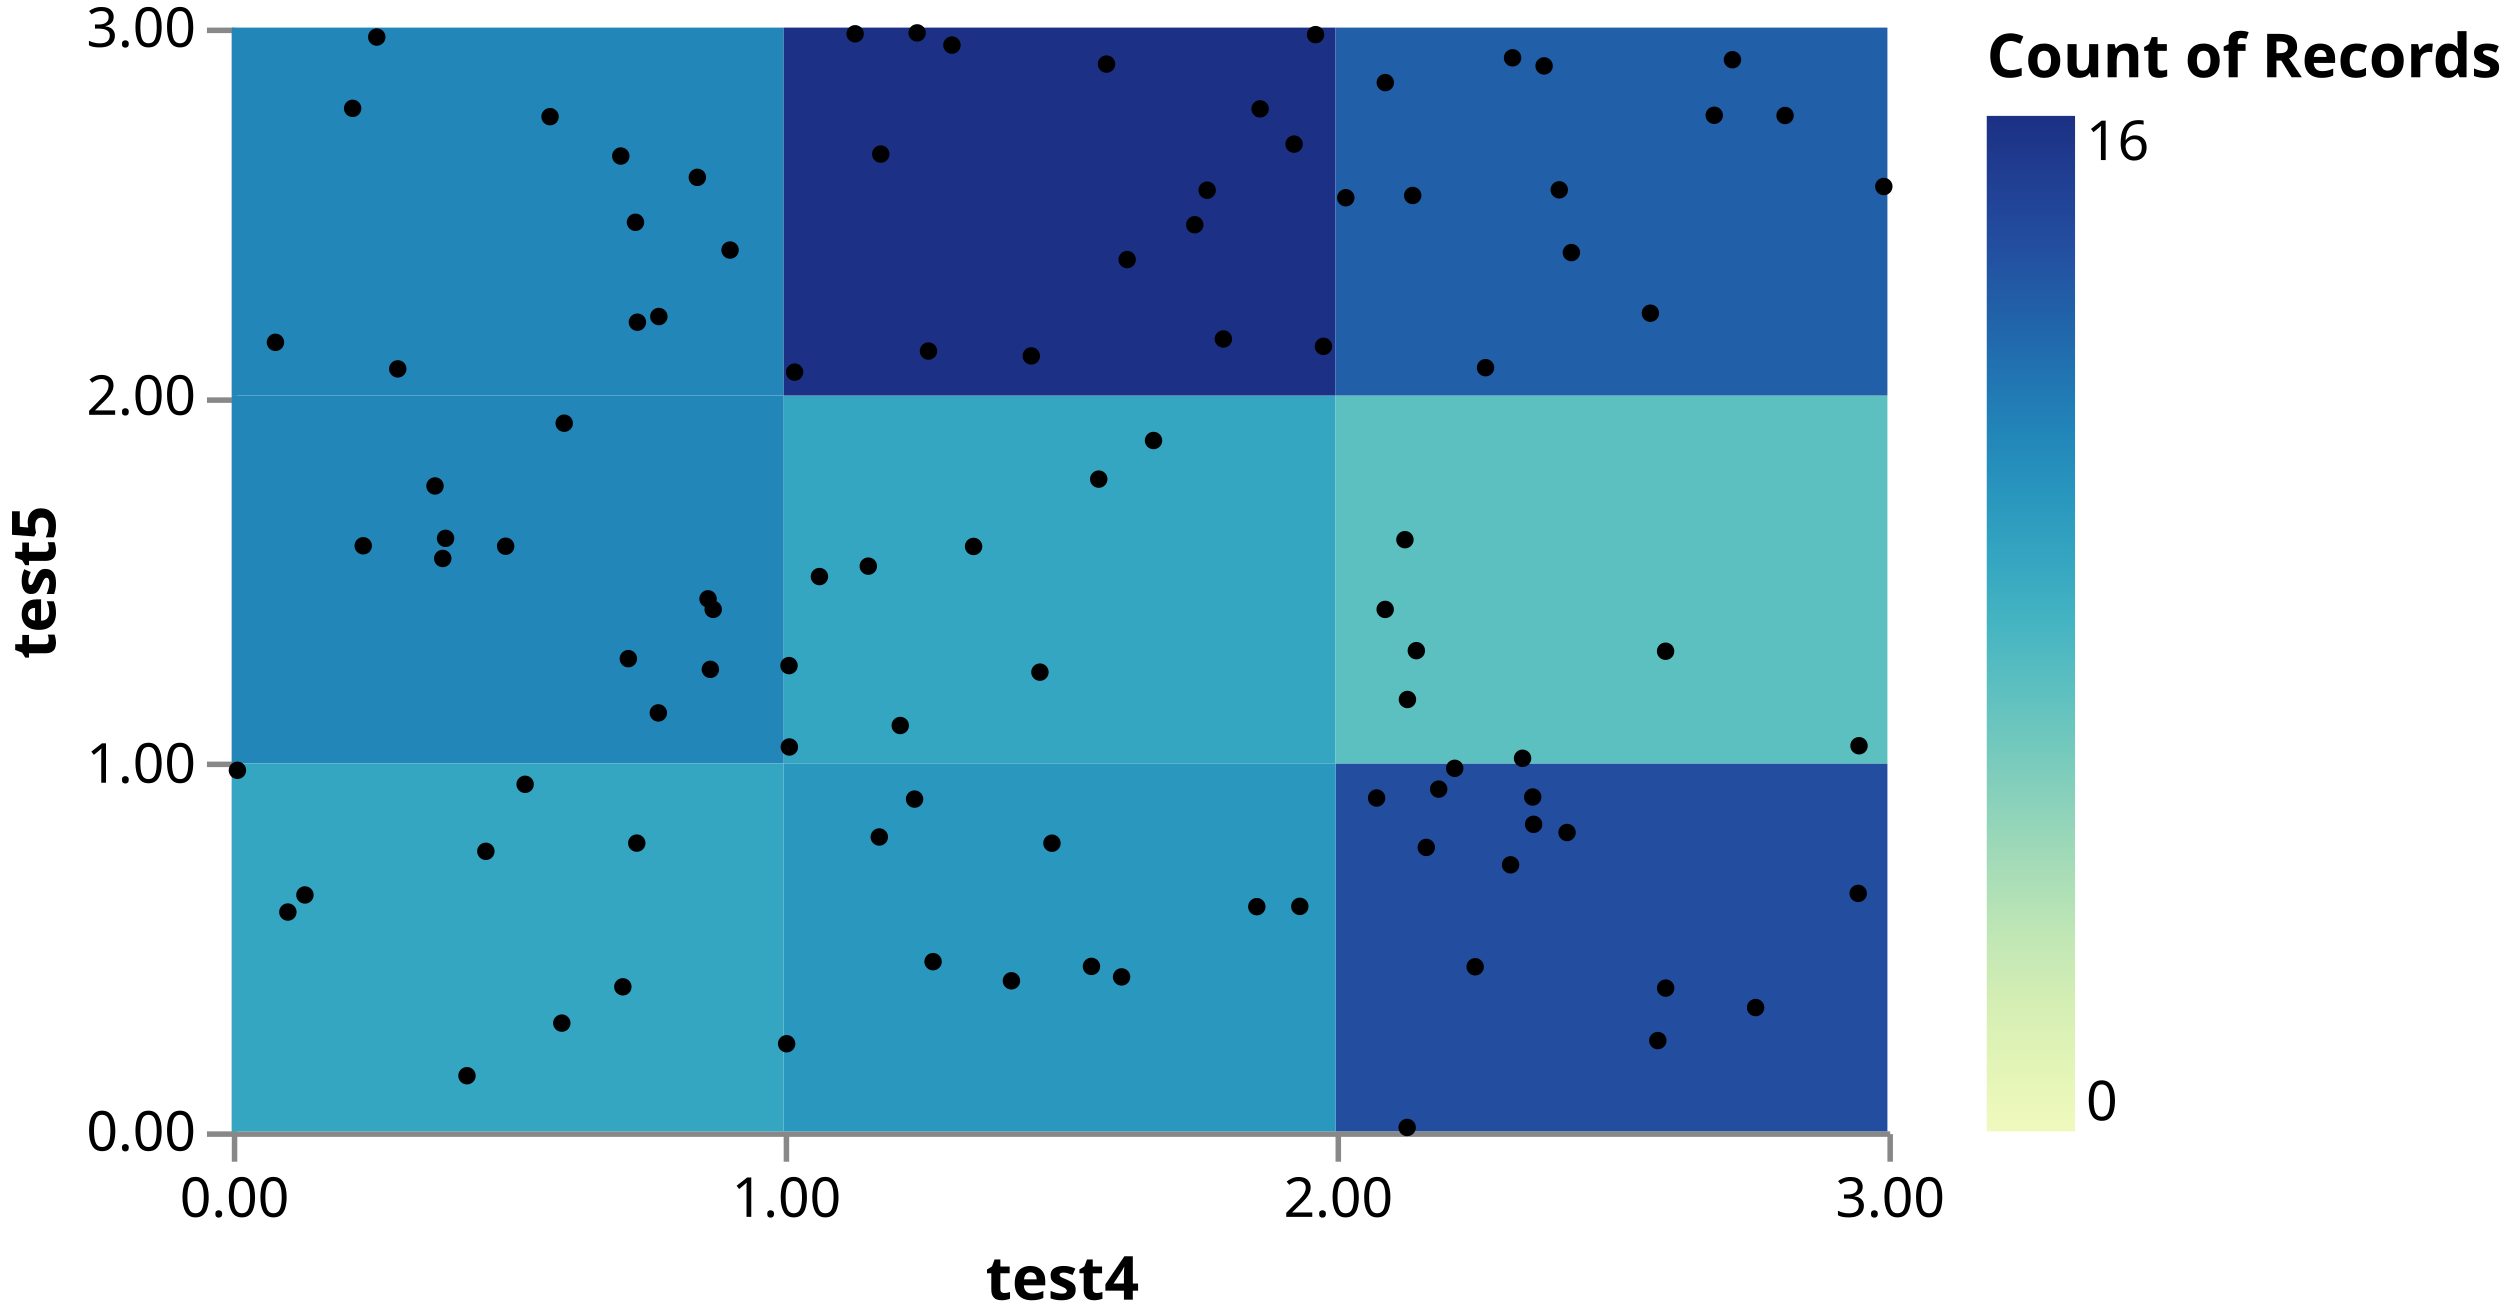
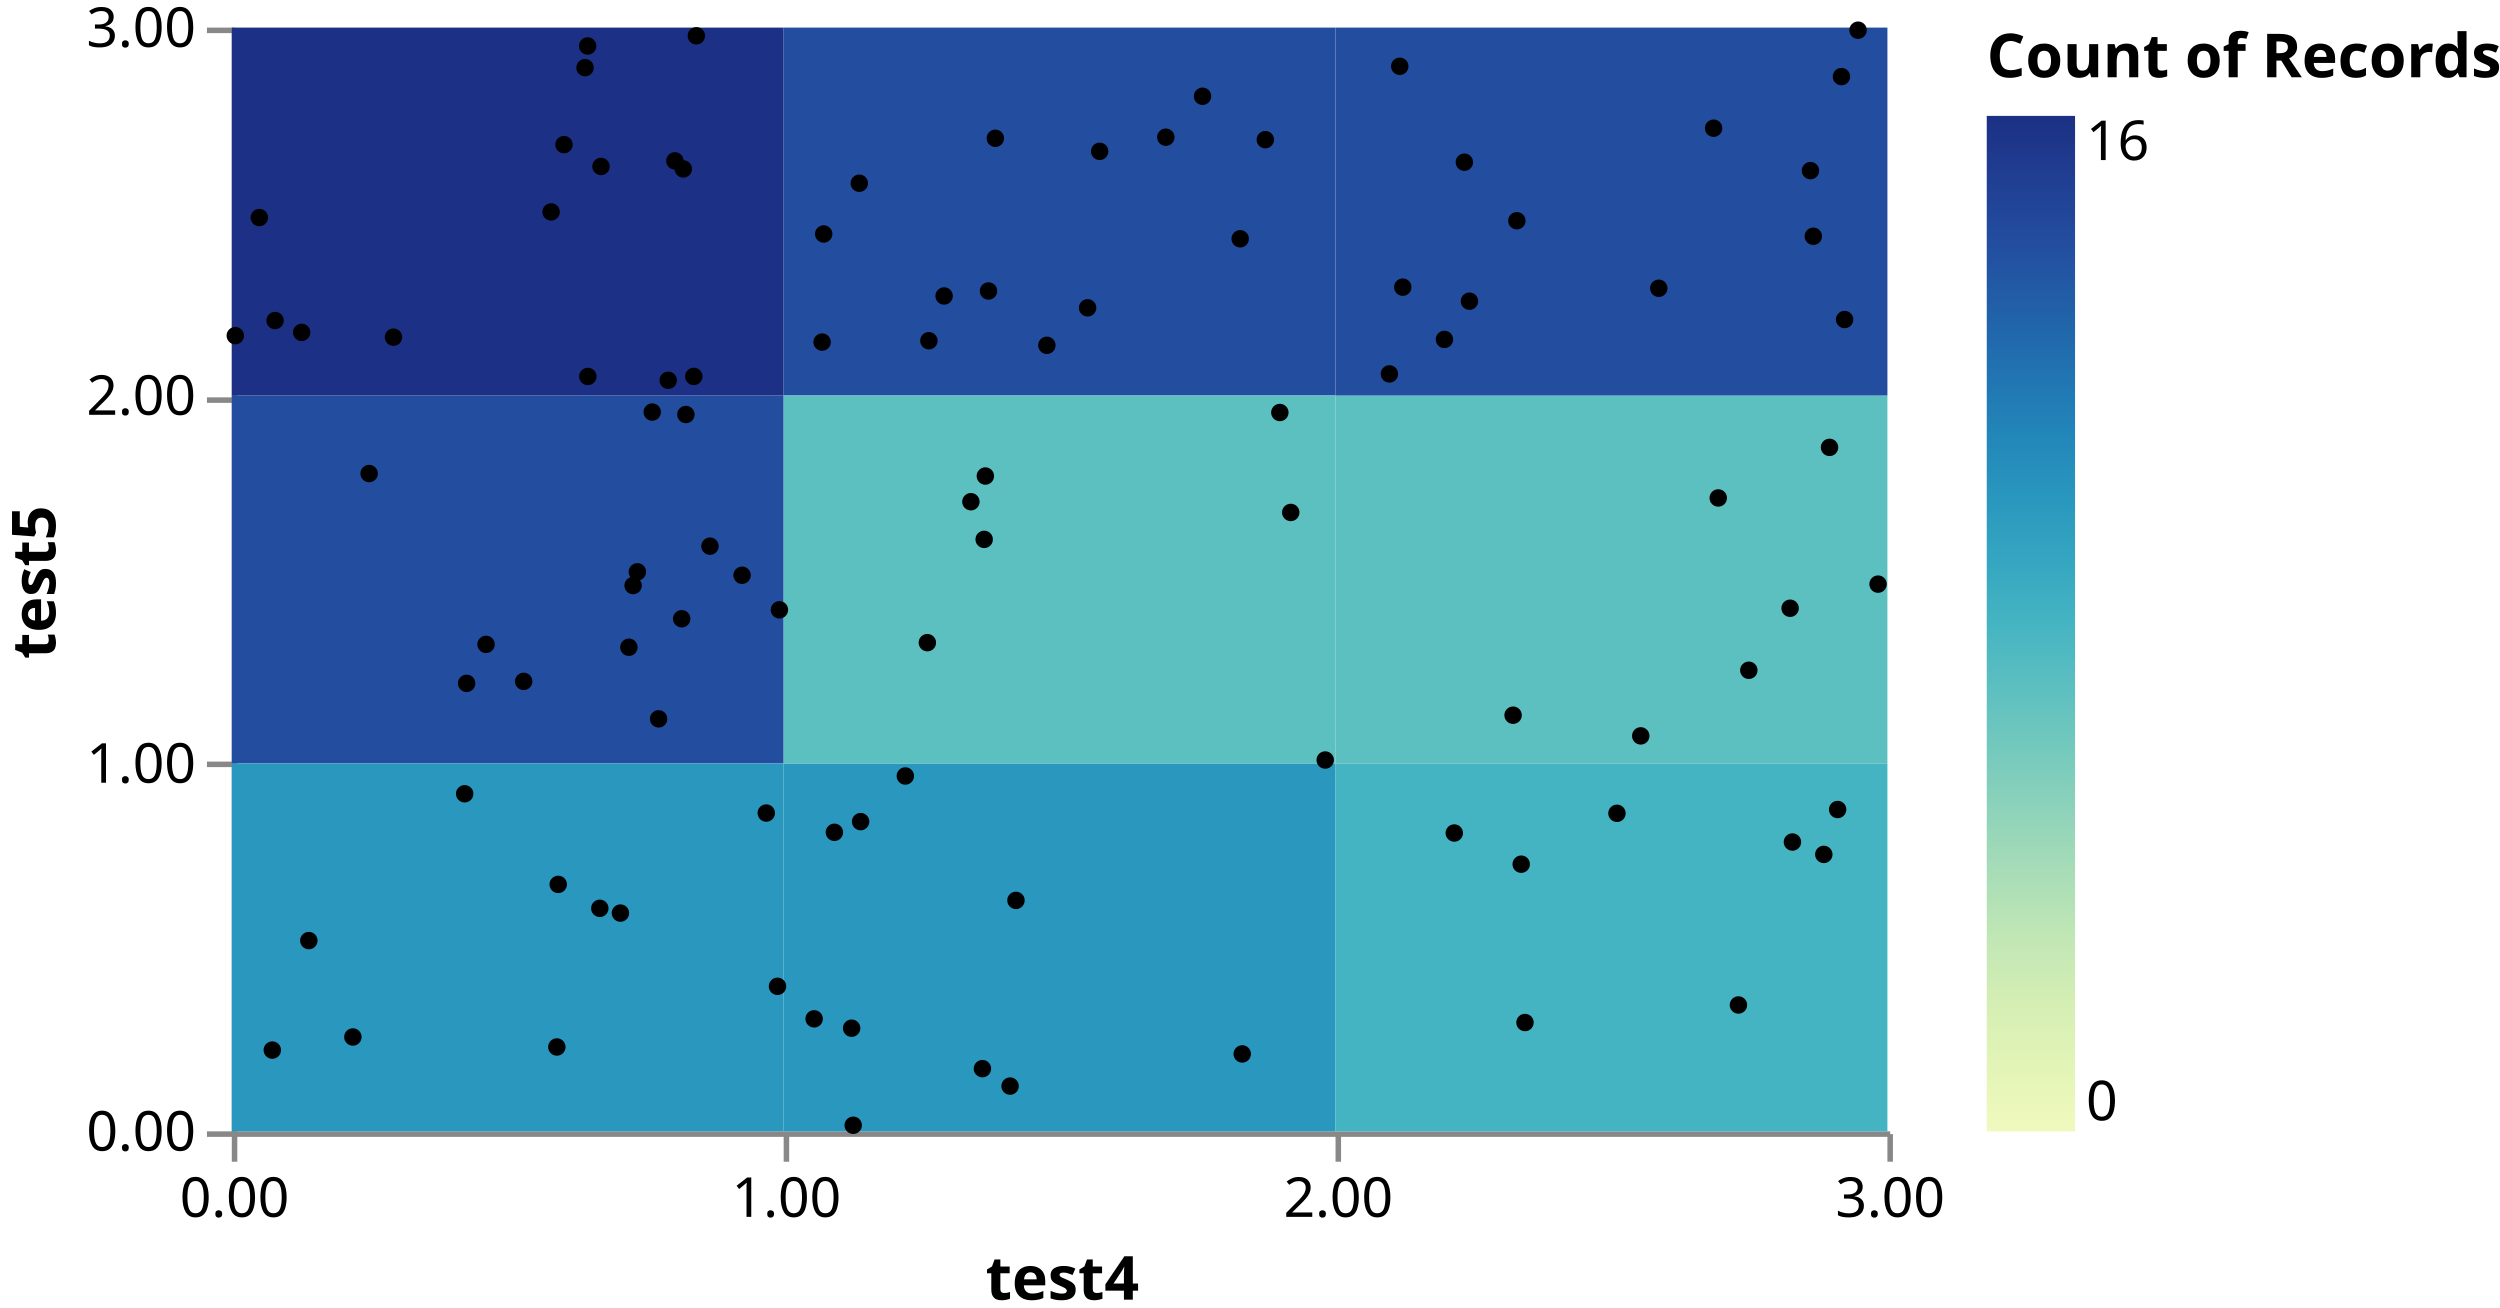
<svg xmlns="http://www.w3.org/2000/svg" version="1.1" class="marks" width="453" height="237" viewBox="0 0 453 237">
  <g fill="none" stroke-miterlimit="10" transform="translate(42,5)">
    <g class="mark-group role-frame root" role="graphics-object" aria-roledescription="group mark container">
      <g transform="translate(0,0)">
        <path class="background" aria-hidden="true" d="M0,0h300v200h-300Z" />
        <g>
          <g class="mark-group role-axis" role="graphics-symbol" aria-roledescription="axis" aria-label="X-axis titled 'test4' for a linear scale with values from 0.0 to 3.0">
            <g transform="translate(0.5,200.5)">
              <path class="background" aria-hidden="true" d="M0,0h0v0h0Z" pointer-events="none" />
              <g>
                <g class="mark-rule role-axis-tick" pointer-events="none">
                  <line transform="translate(0,0)" x2="0" y2="5" stroke="#888" stroke-width="1" opacity="1" />
                  <line transform="translate(100,0)" x2="0" y2="5" stroke="#888" stroke-width="1" opacity="1" />
                  <line transform="translate(200,0)" x2="0" y2="5" stroke="#888" stroke-width="1" opacity="1" />
                  <line transform="translate(300,0)" x2="0" y2="5" stroke="#888" stroke-width="1" opacity="1" />
                </g>
                <g class="mark-text role-axis-label" pointer-events="none">
                  <text text-anchor="middle" transform="translate(0,15)" font-family="sans-serif" font-size="10px" fill="#000" opacity="1">0.00</text>
                  <text text-anchor="middle" transform="translate(100,15)" font-family="sans-serif" font-size="10px" fill="#000" opacity="1">1.00</text>
                  <text text-anchor="middle" transform="translate(200,15)" font-family="sans-serif" font-size="10px" fill="#000" opacity="1">2.00</text>
                  <text text-anchor="middle" transform="translate(300,15)" font-family="sans-serif" font-size="10px" fill="#000" opacity="1">3.00</text>
                </g>
                <g class="mark-rule role-axis-domain" pointer-events="none">
                  <line transform="translate(0,0)" x2="300" y2="0" stroke="#888" stroke-width="1" opacity="1" />
                </g>
                <g class="mark-text role-axis-title" pointer-events="none">
                  <text text-anchor="middle" transform="translate(150,30)" font-family="sans-serif" font-size="11px" font-weight="bold" fill="#000" opacity="1">test4</text>
                </g>
              </g>
              <path class="foreground" aria-hidden="true" d="" pointer-events="none" display="none" />
            </g>
          </g>
          <g class="mark-group role-axis" role="graphics-symbol" aria-roledescription="axis" aria-label="Y-axis titled 'test5' for a linear scale with values from 0.0 to 3.0">
            <g transform="translate(0.5,0.5)">
              <path class="background" aria-hidden="true" d="M0,0h0v0h0Z" pointer-events="none" />
              <g>
                <g class="mark-rule role-axis-tick" pointer-events="none">
                  <line transform="translate(0,200)" x2="-5" y2="0" stroke="#888" stroke-width="1" opacity="1" />
                  <line transform="translate(0,133)" x2="-5" y2="0" stroke="#888" stroke-width="1" opacity="1" />
                  <line transform="translate(0,67)" x2="-5" y2="0" stroke="#888" stroke-width="1" opacity="1" />
                  <line transform="translate(0,0)" x2="-5" y2="0" stroke="#888" stroke-width="1" opacity="1" />
                </g>
                <g class="mark-text role-axis-label" pointer-events="none">
                  <text text-anchor="end" transform="translate(-7,203)" font-family="sans-serif" font-size="10px" fill="#000" opacity="1">0.00</text>
                  <text text-anchor="end" transform="translate(-7,136.3333)" font-family="sans-serif" font-size="10px" fill="#000" opacity="1">1.00</text>
                  <text text-anchor="end" transform="translate(-7,69.66667)" font-family="sans-serif" font-size="10px" fill="#000" opacity="1">2.00</text>
                  <text text-anchor="end" transform="translate(-7,3)" font-family="sans-serif" font-size="10px" fill="#000" opacity="1">3.00</text>
                </g>
                <g class="mark-rule role-axis-domain" pointer-events="none">
                  <line transform="translate(0,200)" x2="0" y2="-200" stroke="#888" stroke-width="1" opacity="1" />
                </g>
                <g class="mark-text role-axis-title" pointer-events="none">
                  <text text-anchor="middle" transform="translate(-30.46289,100) rotate(-90) translate(0,-2)" font-family="sans-serif" font-size="11px" font-weight="bold" fill="#000" opacity="1">test5</text>
                </g>
              </g>
              <path class="foreground" aria-hidden="true" d="" pointer-events="none" display="none" />
            </g>
          </g>
          <g class="mark-rect role-mark marks" role="graphics-symbol" aria-roledescription="rect mark container">
-             <path d="M0,0h100v66.667h-100Z" fill="rgb(34, 134, 185)" />
-             <path d="M100,66.667h100v66.667h-100Z" fill="rgb(53, 166, 193)" />
-             <path d="M200,133.333h100v66.667h-100Z" fill="rgb(35, 78, 160)" />
-             <path d="M0,66.667h100v66.667h-100Z" fill="rgb(34, 134, 185)" />
-             <path d="M100,0h100v66.667h-100Z" fill="rgb(28, 49, 133)" />
+             <path d="M0,66.667h100v66.667h-100Z" fill="rgb(35, 78, 160)" />
+             <path d="M0,0h100v66.667h-100Z" fill="rgb(28, 49, 133)" />
+             <path d="M200,66.667h100v66.667h-100Z" fill="rgb(92, 191, 192)" />
+             <path d="M0,133.333h100v66.667h-100Z" fill="rgb(41, 151, 190)" />
            <path d="M100,133.333h100v66.667h-100Z" fill="rgb(41, 151, 190)" />
-             <path d="M200,66.667h100v66.667h-100Z" fill="rgb(92, 191, 192)" />
-             <path d="M200,0h100v66.667h-100Z" fill="rgb(33, 96, 168)" />
-             <path d="M0,133.333h100v66.667h-100Z" fill="rgb(53, 166, 193)" />
+             <path d="M100,0h100v66.667h-100Z" fill="rgb(35, 78, 160)" />
+             <path d="M100,66.667h100v66.667h-100Z" fill="rgb(92, 191, 192)" />
+             <path d="M200,133.333h100v66.667h-100Z" fill="rgb(69, 180, 194)" />
+             <path d="M200,0h100v66.667h-100Z" fill="rgb(35, 78, 160)" />
          </g>
          <g class="mark-symbol role-mark" role="graphics-symbol" aria-roledescription="symbol mark container">
-             <path transform="translate(26.2699,1.713513)" d="M1.581,0A1.581,1.581,0,1,1,-1.581,0A1.581,1.581,0,1,1,1.581,0" fill="black" fill-opacity="1" />
-             <path transform="translate(100.9699,115.6077)" d="M1.581,0A1.581,1.581,0,1,1,-1.581,0A1.581,1.581,0,1,1,1.581,0" fill="black" fill-opacity="1" />
-             <path transform="translate(73.1494,35.27758)" d="M1.581,0A1.581,1.581,0,1,1,-1.581,0A1.581,1.581,0,1,1,1.581,0" fill="black" fill-opacity="1" />
-             <path transform="translate(218.6902,137.9887)" d="M1.581,0A1.581,1.581,0,1,1,-1.581,0A1.581,1.581,0,1,1,1.581,0" fill="black" fill-opacity="1" />
-             <path transform="translate(106.4837,99.47263)" d="M1.581,0A1.581,1.581,0,1,1,-1.581,0A1.581,1.581,0,1,1,1.581,0" fill="black" fill-opacity="1" />
-             <path transform="translate(71.85656,114.3493)" d="M1.581,0A1.581,1.581,0,1,1,-1.581,0A1.581,1.581,0,1,1,1.581,0" fill="black" fill-opacity="1" />
-             <path transform="translate(90.28913,40.30912)" d="M1.581,0A1.581,1.581,0,1,1,-1.581,0A1.581,1.581,0,1,1,1.581,0" fill="black" fill-opacity="1" />
-             <path transform="translate(38.73553,92.5463)" d="M1.581,0A1.581,1.581,0,1,1,-1.581,0A1.581,1.581,0,1,1,1.581,0" fill="black" fill-opacity="1" />
-             <path transform="translate(60.23389,71.68323)" d="M1.581,0A1.581,1.581,0,1,1,-1.581,0A1.581,1.581,0,1,1,1.581,0" fill="black" fill-opacity="1" />
-             <path transform="translate(117.5915,22.91928)" d="M1.581,0A1.581,1.581,0,1,1,-1.581,0A1.581,1.581,0,1,1,1.581,0" fill="black" fill-opacity="1" />
-             <path transform="translate(185.7334,159.2895)" d="M1.581,0A1.581,1.581,0,1,1,-1.581,0A1.581,1.581,0,1,1,1.581,0" fill="black" fill-opacity="1" />
-             <path transform="translate(100.5359,184.1258)" d="M1.581,0A1.581,1.581,0,1,1,-1.581,0A1.581,1.581,0,1,1,1.581,0" fill="black" fill-opacity="1" />
-             <path transform="translate(192.4897,21.10944)" d="M1.581,0A1.581,1.581,0,1,1,-1.581,0A1.581,1.581,0,1,1,1.581,0" fill="black" fill-opacity="1" />
-             <path transform="translate(259.8031,113.0046)" d="M1.581,0A1.581,1.581,0,1,1,-1.581,0A1.581,1.581,0,1,1,1.581,0" fill="black" fill-opacity="1" />
-             <path transform="translate(207.4398,139.5992)" d="M1.581,0A1.581,1.581,0,1,1,-1.581,0A1.581,1.581,0,1,1,1.581,0" fill="black" fill-opacity="1" />
-             <path transform="translate(155.7703,170.1122)" d="M1.581,0A1.581,1.581,0,1,1,-1.581,0A1.581,1.581,0,1,1,1.581,0" fill="black" fill-opacity="1" />
-             <path transform="translate(221.5946,134.2196)" d="M1.581,0A1.581,1.581,0,1,1,-1.581,0A1.581,1.581,0,1,1,1.581,0" fill="black" fill-opacity="1" />
-             <path transform="translate(158.4993,6.611016)" d="M1.581,0A1.581,1.581,0,1,1,-1.581,0A1.581,1.581,0,1,1,1.581,0" fill="black" fill-opacity="1" />
-             <path transform="translate(227.1786,61.62524)" d="M1.581,0A1.581,1.581,0,1,1,-1.581,0A1.581,1.581,0,1,1,1.581,0" fill="black" fill-opacity="1" />
-             <path transform="translate(86.71533,116.2884)" d="M1.581,0A1.581,1.581,0,1,1,-1.581,0A1.581,1.581,0,1,1,1.581,0" fill="black" fill-opacity="1" />
-             <path transform="translate(214.6394,112.9)" d="M1.581,0A1.581,1.581,0,1,1,-1.581,0A1.581,1.581,0,1,1,1.581,0" fill="black" fill-opacity="1" />
-             <path transform="translate(130.4923,3.171608)" d="M1.581,0A1.581,1.581,0,1,1,-1.581,0A1.581,1.581,0,1,1,1.581,0" fill="black" fill-opacity="1" />
-             <path transform="translate(121.1258,126.4623)" d="M1.581,0A1.581,1.581,0,1,1,-1.581,0A1.581,1.581,0,1,1,1.581,0" fill="black" fill-opacity="1" />
-             <path transform="translate(42.6173,189.9213)" d="M1.581,0A1.581,1.581,0,1,1,-1.581,0A1.581,1.581,0,1,1,1.581,0" fill="black" fill-opacity="1" />
-             <path transform="translate(117.328,146.6621)" d="M1.581,0A1.581,1.581,0,1,1,-1.581,0A1.581,1.581,0,1,1,1.581,0" fill="black" fill-opacity="1" />
-             <path transform="translate(115.3365,97.5856)" d="M1.581,0A1.581,1.581,0,1,1,-1.581,0A1.581,1.581,0,1,1,1.581,0" fill="black" fill-opacity="1" />
-             <path transform="translate(36.82121,83.05488)" d="M1.581,0A1.581,1.581,0,1,1,-1.581,0A1.581,1.581,0,1,1,1.581,0" fill="black" fill-opacity="1" />
-             <path transform="translate(73.38218,147.769)" d="M1.581,0A1.581,1.581,0,1,1,-1.581,0A1.581,1.581,0,1,1,1.581,0" fill="black" fill-opacity="1" />
-             <path transform="translate(101.9833,62.42748)" d="M1.581,0A1.581,1.581,0,1,1,-1.581,0A1.581,1.581,0,1,1,1.581,0" fill="black" fill-opacity="1" />
-             <path transform="translate(38.22389,96.19388)" d="M1.581,0A1.581,1.581,0,1,1,-1.581,0A1.581,1.581,0,1,1,1.581,0" fill="black" fill-opacity="1" />
-             <path transform="translate(237.7937,6.943002)" d="M1.581,0A1.581,1.581,0,1,1,-1.581,0A1.581,1.581,0,1,1,1.581,0" fill="black" fill-opacity="1" />
-             <path transform="translate(59.79715,180.3886)" d="M1.581,0A1.581,1.581,0,1,1,-1.581,0A1.581,1.581,0,1,1,1.581,0" fill="black" fill-opacity="1" />
-             <path transform="translate(46.037,149.2592)" d="M1.581,0A1.581,1.581,0,1,1,-1.581,0A1.581,1.581,0,1,1,1.581,0" fill="black" fill-opacity="1" />
-             <path transform="translate(213.9771,30.42021)" d="M1.581,0A1.581,1.581,0,1,1,-1.581,0A1.581,1.581,0,1,1,1.581,0" fill="black" fill-opacity="1" />
-             <path transform="translate(276.118,177.5706)" d="M1.581,0A1.581,1.581,0,1,1,-1.581,0A1.581,1.581,0,1,1,1.581,0" fill="black" fill-opacity="1" />
-             <path transform="translate(197.8097,57.7569)" d="M1.581,0A1.581,1.581,0,1,1,-1.581,0A1.581,1.581,0,1,1,1.581,0" fill="black" fill-opacity="1" />
-             <path transform="translate(294.7051,156.8831)" d="M1.581,0A1.581,1.581,0,1,1,-1.581,0A1.581,1.581,0,1,1,1.581,0" fill="black" fill-opacity="1" />
-             <path transform="translate(30.07562,61.84015)" d="M1.581,0A1.581,1.581,0,1,1,-1.581,0A1.581,1.581,0,1,1,1.581,0" fill="black" fill-opacity="1" />
-             <path transform="translate(268.6202,15.8885)" d="M1.581,0A1.581,1.581,0,1,1,-1.581,0A1.581,1.581,0,1,1,1.581,0" fill="black" fill-opacity="1" />
-             <path transform="translate(281.4531,15.9275)" d="M1.581,0A1.581,1.581,0,1,1,-1.581,0A1.581,1.581,0,1,1,1.581,0" fill="black" fill-opacity="1" />
-             <path transform="translate(271.919,5.821767)" d="M1.581,0A1.581,1.581,0,1,1,-1.581,0A1.581,1.581,0,1,1,1.581,0" fill="black" fill-opacity="1" />
-             <path transform="translate(84.36021,27.13757)" d="M1.581,0A1.581,1.581,0,1,1,-1.581,0A1.581,1.581,0,1,1,1.581,0" fill="black" fill-opacity="1" />
-             <path transform="translate(176.7373,29.46331)" d="M1.581,0A1.581,1.581,0,1,1,-1.581,0A1.581,1.581,0,1,1,1.581,0" fill="black" fill-opacity="1" />
-             <path transform="translate(162.2371,42.03208)" d="M1.581,0A1.581,1.581,0,1,1,-1.581,0A1.581,1.581,0,1,1,1.581,0" fill="black" fill-opacity="1" />
-             <path transform="translate(7.909107,57.03086)" d="M1.581,0A1.581,1.581,0,1,1,-1.581,0A1.581,1.581,0,1,1,1.581,0" fill="black" fill-opacity="1" />
-             <path transform="translate(148.6132,147.7901)" d="M1.581,0A1.581,1.581,0,1,1,-1.581,0A1.581,1.581,0,1,1,1.581,0" fill="black" fill-opacity="1" />
-             <path transform="translate(21.89653,14.6335)" d="M1.581,0A1.581,1.581,0,1,1,-1.581,0A1.581,1.581,0,1,1,1.581,0" fill="black" fill-opacity="1" />
-             <path transform="translate(141.2697,172.7214)" d="M1.581,0A1.581,1.581,0,1,1,-1.581,0A1.581,1.581,0,1,1,1.581,0" fill="black" fill-opacity="1" />
-             <path transform="translate(134.4122,94.01634)" d="M1.581,0A1.581,1.581,0,1,1,-1.581,0A1.581,1.581,0,1,1,1.581,0" fill="black" fill-opacity="1" />
-             <path transform="translate(77.29003,124.1783)" d="M1.581,0A1.581,1.581,0,1,1,-1.581,0A1.581,1.581,0,1,1,1.581,0" fill="black" fill-opacity="1" />
-             <path transform="translate(86.29541,103.5103)" d="M1.581,0A1.581,1.581,0,1,1,-1.581,0A1.581,1.581,0,1,1,1.581,0" fill="black" fill-opacity="1" />
-             <path transform="translate(146.4336,116.7912)" d="M1.581,0A1.581,1.581,0,1,1,-1.581,0A1.581,1.581,0,1,1,1.581,0" fill="black" fill-opacity="1" />
-             <path transform="translate(112.9464,1.124644)" d="M1.581,0A1.581,1.581,0,1,1,-1.581,0A1.581,1.581,0,1,1,1.581,0" fill="black" fill-opacity="1" />
-             <path transform="translate(73.49878,53.38484)" d="M1.581,0A1.581,1.581,0,1,1,-1.581,0A1.581,1.581,0,1,1,1.581,0" fill="black" fill-opacity="1" />
-             <path transform="translate(144.8682,59.49227)" d="M1.581,0A1.581,1.581,0,1,1,-1.581,0A1.581,1.581,0,1,1,1.581,0" fill="black" fill-opacity="1" />
-             <path transform="translate(1.018404,134.5787)" d="M1.581,0A1.581,1.581,0,1,1,-1.581,0A1.581,1.581,0,1,1,1.581,0" fill="black" fill-opacity="1" />
-             <path transform="translate(299.3489,28.79397)" d="M1.581,0A1.581,1.581,0,1,1,-1.581,0A1.581,1.581,0,1,1,1.581,0" fill="black" fill-opacity="1" />
-             <path transform="translate(161.2296,172.0151)" d="M1.581,0A1.581,1.581,0,1,1,-1.581,0A1.581,1.581,0,1,1,1.581,0" fill="black" fill-opacity="1" />
-             <path transform="translate(212.5751,92.79138)" d="M1.581,0A1.581,1.581,0,1,1,-1.581,0A1.581,1.581,0,1,1,1.581,0" fill="black" fill-opacity="1" />
-             <path transform="translate(193.5258,159.2357)" d="M1.581,0A1.581,1.581,0,1,1,-1.581,0A1.581,1.581,0,1,1,1.581,0" fill="black" fill-opacity="1" />
-             <path transform="translate(242.7334,40.76621)" d="M1.581,0A1.581,1.581,0,1,1,-1.581,0A1.581,1.581,0,1,1,1.581,0" fill="black" fill-opacity="1" />
-             <path transform="translate(231.7149,151.7037)" d="M1.581,0A1.581,1.581,0,1,1,-1.581,0A1.581,1.581,0,1,1,1.581,0" fill="black" fill-opacity="1" />
-             <path transform="translate(167.0183,74.82079)" d="M1.581,0A1.581,1.581,0,1,1,-1.581,0A1.581,1.581,0,1,1,1.581,0" fill="black" fill-opacity="1" />
-             <path transform="translate(101.029,130.3524)" d="M1.581,0A1.581,1.581,0,1,1,-1.581,0A1.581,1.581,0,1,1,1.581,0" fill="black" fill-opacity="1" />
-             <path transform="translate(70.86083,173.8085)" d="M1.581,0A1.581,1.581,0,1,1,-1.581,0A1.581,1.581,0,1,1,1.581,0" fill="black" fill-opacity="1" />
-             <path transform="translate(213.0282,121.7476)" d="M1.581,0A1.581,1.581,0,1,1,-1.581,0A1.581,1.581,0,1,1,1.581,0" fill="black" fill-opacity="1" />
-             <path transform="translate(294.8553,130.1287)" d="M1.581,0A1.581,1.581,0,1,1,-1.581,0A1.581,1.581,0,1,1,1.581,0" fill="black" fill-opacity="1" />
-             <path transform="translate(124.187,0.9589619)" d="M1.581,0A1.581,1.581,0,1,1,-1.581,0A1.581,1.581,0,1,1,1.581,0" fill="black" fill-opacity="1" />
-             <path transform="translate(49.62425,93.97615)" d="M1.581,0A1.581,1.581,0,1,1,-1.581,0A1.581,1.581,0,1,1,1.581,0" fill="black" fill-opacity="1" />
-             <path transform="translate(216.445,148.5545)" d="M1.581,0A1.581,1.581,0,1,1,-1.581,0A1.581,1.581,0,1,1,1.581,0" fill="black" fill-opacity="1" />
-             <path transform="translate(123.7191,139.7941)" d="M1.581,0A1.581,1.581,0,1,1,-1.581,0A1.581,1.581,0,1,1,1.581,0" fill="black" fill-opacity="1" />
-             <path transform="translate(258.3965,183.5498)" d="M1.581,0A1.581,1.581,0,1,1,-1.581,0A1.581,1.581,0,1,1,1.581,0" fill="black" fill-opacity="1" />
-             <path transform="translate(10.1607,160.2635)" d="M1.581,0A1.581,1.581,0,1,1,-1.581,0A1.581,1.581,0,1,1,1.581,0" fill="black" fill-opacity="1" />
-             <path transform="translate(126.2385,58.61099)" d="M1.581,0A1.581,1.581,0,1,1,-1.581,0A1.581,1.581,0,1,1,1.581,0" fill="black" fill-opacity="1" />
-             <path transform="translate(77.38325,52.35537)" d="M1.581,0A1.581,1.581,0,1,1,-1.581,0A1.581,1.581,0,1,1,1.581,0" fill="black" fill-opacity="1" />
-             <path transform="translate(212.9755,199.2966)" d="M1.581,0A1.581,1.581,0,1,1,-1.581,0A1.581,1.581,0,1,1,1.581,0" fill="black" fill-opacity="1" />
-             <path transform="translate(209.0146,9.966634)" d="M1.581,0A1.581,1.581,0,1,1,-1.581,0A1.581,1.581,0,1,1,1.581,0" fill="black" fill-opacity="1" />
-             <path transform="translate(235.7245,139.4164)" d="M1.581,0A1.581,1.581,0,1,1,-1.581,0A1.581,1.581,0,1,1,1.581,0" fill="black" fill-opacity="1" />
-             <path transform="translate(157.09,81.81581)" d="M1.581,0A1.581,1.581,0,1,1,-1.581,0A1.581,1.581,0,1,1,1.581,0" fill="black" fill-opacity="1" />
-             <path transform="translate(208.9957,105.4268)" d="M1.581,0A1.581,1.581,0,1,1,-1.581,0A1.581,1.581,0,1,1,1.581,0" fill="black" fill-opacity="1" />
-             <path transform="translate(259.8188,174.041)" d="M1.581,0A1.581,1.581,0,1,1,-1.581,0A1.581,1.581,0,1,1,1.581,0" fill="black" fill-opacity="1" />
-             <path transform="translate(241.9497,145.8486)" d="M1.581,0A1.581,1.581,0,1,1,-1.581,0A1.581,1.581,0,1,1,1.581,0" fill="black" fill-opacity="1" />
-             <path transform="translate(23.81695,93.8975)" d="M1.581,0A1.581,1.581,0,1,1,-1.581,0A1.581,1.581,0,1,1,1.581,0" fill="black" fill-opacity="1" />
-             <path transform="translate(13.25403,157.1673)" d="M1.581,0A1.581,1.581,0,1,1,-1.581,0A1.581,1.581,0,1,1,1.581,0" fill="black" fill-opacity="1" />
-             <path transform="translate(235.8892,144.3677)" d="M1.581,0A1.581,1.581,0,1,1,-1.581,0A1.581,1.581,0,1,1,1.581,0" fill="black" fill-opacity="1" />
-             <path transform="translate(201.8557,30.8309)" d="M1.581,0A1.581,1.581,0,1,1,-1.581,0A1.581,1.581,0,1,1,1.581,0" fill="black" fill-opacity="1" />
-             <path transform="translate(240.5376,29.39787)" d="M1.581,0A1.581,1.581,0,1,1,-1.581,0A1.581,1.581,0,1,1,1.581,0" fill="black" fill-opacity="1" />
-             <path transform="translate(232.0762,5.476822)" d="M1.581,0A1.581,1.581,0,1,1,-1.581,0A1.581,1.581,0,1,1,1.581,0" fill="black" fill-opacity="1" />
-             <path transform="translate(257.0504,51.75217)" d="M1.581,0A1.581,1.581,0,1,1,-1.581,0A1.581,1.581,0,1,1,1.581,0" fill="black" fill-opacity="1" />
-             <path transform="translate(179.6742,56.41981)" d="M1.581,0A1.581,1.581,0,1,1,-1.581,0A1.581,1.581,0,1,1,1.581,0" fill="black" fill-opacity="1" />
-             <path transform="translate(186.3292,14.72589)" d="M1.581,0A1.581,1.581,0,1,1,-1.581,0A1.581,1.581,0,1,1,1.581,0" fill="black" fill-opacity="1" />
-             <path transform="translate(127.0719,169.2528)" d="M1.581,0A1.581,1.581,0,1,1,-1.581,0A1.581,1.581,0,1,1,1.581,0" fill="black" fill-opacity="1" />
-             <path transform="translate(70.48473,23.27581)" d="M1.581,0A1.581,1.581,0,1,1,-1.581,0A1.581,1.581,0,1,1,1.581,0" fill="black" fill-opacity="1" />
-             <path transform="translate(53.15304,137.1154)" d="M1.581,0A1.581,1.581,0,1,1,-1.581,0A1.581,1.581,0,1,1,1.581,0" fill="black" fill-opacity="1" />
-             <path transform="translate(233.8884,132.4029)" d="M1.581,0A1.581,1.581,0,1,1,-1.581,0A1.581,1.581,0,1,1,1.581,0" fill="black" fill-opacity="1" />
-             <path transform="translate(57.66991,16.13969)" d="M1.581,0A1.581,1.581,0,1,1,-1.581,0A1.581,1.581,0,1,1,1.581,0" fill="black" fill-opacity="1" />
-             <path transform="translate(87.23013,105.4214)" d="M1.581,0A1.581,1.581,0,1,1,-1.581,0A1.581,1.581,0,1,1,1.581,0" fill="black" fill-opacity="1" />
-             <path transform="translate(225.2971,170.1796)" d="M1.581,0A1.581,1.581,0,1,1,-1.581,0A1.581,1.581,0,1,1,1.581,0" fill="black" fill-opacity="1" />
-             <path transform="translate(174.4917,35.72528)" d="M1.581,0A1.581,1.581,0,1,1,-1.581,0A1.581,1.581,0,1,1,1.581,0" fill="black" fill-opacity="1" />
-             <path transform="translate(196.3819,1.276138)" d="M1.581,0A1.581,1.581,0,1,1,-1.581,0A1.581,1.581,0,1,1,1.581,0" fill="black" fill-opacity="1" />
+             <path transform="translate(86.64691,93.9675)" d="M1.581,0A1.581,1.581,0,1,1,-1.581,0A1.581,1.581,0,1,1,1.581,0" fill="black" fill-opacity="1" />
+             <path transform="translate(84.17931,1.486479)" d="M1.581,0A1.581,1.581,0,1,1,-1.581,0A1.581,1.581,0,1,1,1.581,0" fill="black" fill-opacity="1" />
+             <path transform="translate(64.4788,3.329416)" d="M1.581,0A1.581,1.581,0,1,1,-1.581,0A1.581,1.581,0,1,1,1.581,0" fill="black" fill-opacity="1" />
+             <path transform="translate(298.303,100.845)" d="M1.581,0A1.581,1.581,0,1,1,-1.581,0A1.581,1.581,0,1,1,1.581,0" fill="black" fill-opacity="1" />
+             <path transform="translate(70.42135,160.4487)" d="M1.581,0A1.581,1.581,0,1,1,-1.581,0A1.581,1.581,0,1,1,1.581,0" fill="black" fill-opacity="1" />
+             <path transform="translate(183.09,185.9699)" d="M1.581,0A1.581,1.581,0,1,1,-1.581,0A1.581,1.581,0,1,1,1.581,0" fill="black" fill-opacity="1" />
+             <path transform="translate(29.29842,56.09461)" d="M1.581,0A1.581,1.581,0,1,1,-1.581,0A1.581,1.581,0,1,1,1.581,0" fill="black" fill-opacity="1" />
+             <path transform="translate(141.0274,191.7975)" d="M1.581,0A1.581,1.581,0,1,1,-1.581,0A1.581,1.581,0,1,1,1.581,0" fill="black" fill-opacity="1" />
+             <path transform="translate(269.3466,85.23099)" d="M1.581,0A1.581,1.581,0,1,1,-1.581,0A1.581,1.581,0,1,1,1.581,0" fill="black" fill-opacity="1" />
+             <path transform="translate(113.9441,143.877)" d="M1.581,0A1.581,1.581,0,1,1,-1.581,0A1.581,1.581,0,1,1,1.581,0" fill="black" fill-opacity="1" />
+             <path transform="translate(21.93904,182.9019)" d="M1.581,0A1.581,1.581,0,1,1,-1.581,0A1.581,1.581,0,1,1,1.581,0" fill="black" fill-opacity="1" />
+             <path transform="translate(126.3149,56.73961)" d="M1.581,0A1.581,1.581,0,1,1,-1.581,0A1.581,1.581,0,1,1,1.581,0" fill="black" fill-opacity="1" />
+             <path transform="translate(189.9072,69.74689)" d="M1.581,0A1.581,1.581,0,1,1,-1.581,0A1.581,1.581,0,1,1,1.581,0" fill="black" fill-opacity="1" />
+             <path transform="translate(64.5176,63.21274)" d="M1.581,0A1.581,1.581,0,1,1,-1.581,0A1.581,1.581,0,1,1,1.581,0" fill="black" fill-opacity="1" />
+             <path transform="translate(106.9651,56.98816)" d="M1.581,0A1.581,1.581,0,1,1,-1.581,0A1.581,1.581,0,1,1,1.581,0" fill="black" fill-opacity="1" />
+             <path transform="translate(12.65703,55.22883)" d="M1.581,0A1.581,1.581,0,1,1,-1.581,0A1.581,1.581,0,1,1,1.581,0" fill="black" fill-opacity="1" />
+             <path transform="translate(282.7896,147.5747)" d="M1.581,0A1.581,1.581,0,1,1,-1.581,0A1.581,1.581,0,1,1,1.581,0" fill="black" fill-opacity="1" />
+             <path transform="translate(112.6006,198.8983)" d="M1.581,0A1.581,1.581,0,1,1,-1.581,0A1.581,1.581,0,1,1,1.581,0" fill="black" fill-opacity="1" />
+             <path transform="translate(175.8962,12.44073)" d="M1.581,0A1.581,1.581,0,1,1,-1.581,0A1.581,1.581,0,1,1,1.581,0" fill="black" fill-opacity="1" />
+             <path transform="translate(133.9278,85.91067)" d="M1.581,0A1.581,1.581,0,1,1,-1.581,0A1.581,1.581,0,1,1,1.581,0" fill="black" fill-opacity="1" />
+             <path transform="translate(42.55432,118.8208)" d="M1.581,0A1.581,1.581,0,1,1,-1.581,0A1.581,1.581,0,1,1,1.581,0" fill="black" fill-opacity="1" />
+             <path transform="translate(273.0037,177.1012)" d="M1.581,0A1.581,1.581,0,1,1,-1.581,0A1.581,1.581,0,1,1,1.581,0" fill="black" fill-opacity="1" />
+             <path transform="translate(59.15086,155.2511)" d="M1.581,0A1.581,1.581,0,1,1,-1.581,0A1.581,1.581,0,1,1,1.581,0" fill="black" fill-opacity="1" />
+             <path transform="translate(169.2458,19.86254)" d="M1.581,0A1.581,1.581,0,1,1,-1.581,0A1.581,1.581,0,1,1,1.581,0" fill="black" fill-opacity="1" />
+             <path transform="translate(80.29054,24.1476)" d="M1.581,0A1.581,1.581,0,1,1,-1.581,0A1.581,1.581,0,1,1,1.581,0" fill="black" fill-opacity="1" />
+             <path transform="translate(107.2521,37.39615)" d="M1.581,0A1.581,1.581,0,1,1,-1.581,0A1.581,1.581,0,1,1,1.581,0" fill="black" fill-opacity="1" />
+             <path transform="translate(52.88783,118.4658)" d="M1.581,0A1.581,1.581,0,1,1,-1.581,0A1.581,1.581,0,1,1,1.581,0" fill="black" fill-opacity="1" />
+             <path transform="translate(99.23029,105.5002)" d="M1.581,0A1.581,1.581,0,1,1,-1.581,0A1.581,1.581,0,1,1,1.581,0" fill="black" fill-opacity="1" />
+             <path transform="translate(109.1884,145.8135)" d="M1.581,0A1.581,1.581,0,1,1,-1.581,0A1.581,1.581,0,1,1,1.581,0" fill="black" fill-opacity="1" />
+             <path transform="translate(57.86136,33.39893)" d="M1.581,0A1.581,1.581,0,1,1,-1.581,0A1.581,1.581,0,1,1,1.581,0" fill="black" fill-opacity="1" />
+             <path transform="translate(137.1155,47.726)" d="M1.581,0A1.581,1.581,0,1,1,-1.581,0A1.581,1.581,0,1,1,1.581,0" fill="black" fill-opacity="1" />
+             <path transform="translate(81.81103,25.60868)" d="M1.581,0A1.581,1.581,0,1,1,-1.581,0A1.581,1.581,0,1,1,1.581,0" fill="black" fill-opacity="1" />
+             <path transform="translate(292.242,52.89755)" d="M1.581,0A1.581,1.581,0,1,1,-1.581,0A1.581,1.581,0,1,1,1.581,0" fill="black" fill-opacity="1" />
+             <path transform="translate(136.547,81.25635)" d="M1.581,0A1.581,1.581,0,1,1,-1.581,0A1.581,1.581,0,1,1,1.581,0" fill="black" fill-opacity="1" />
+             <path transform="translate(274.8859,116.4518)" d="M1.581,0A1.581,1.581,0,1,1,-1.581,0A1.581,1.581,0,1,1,1.581,0" fill="black" fill-opacity="1" />
+             <path transform="translate(60.19228,21.20652)" d="M1.581,0A1.581,1.581,0,1,1,-1.581,0A1.581,1.581,0,1,1,1.581,0" fill="black" fill-opacity="1" />
+             <path transform="translate(66.68408,159.5856)" d="M1.581,0A1.581,1.581,0,1,1,-1.581,0A1.581,1.581,0,1,1,1.581,0" fill="black" fill-opacity="1" />
+             <path transform="translate(79.07624,63.91361)" d="M1.581,0A1.581,1.581,0,1,1,-1.581,0A1.581,1.581,0,1,1,1.581,0" fill="black" fill-opacity="1" />
+             <path transform="translate(129.0732,48.62867)" d="M1.581,0A1.581,1.581,0,1,1,-1.581,0A1.581,1.581,0,1,1,1.581,0" fill="black" fill-opacity="1" />
+             <path transform="translate(64.01058,7.261312)" d="M1.581,0A1.581,1.581,0,1,1,-1.581,0A1.581,1.581,0,1,1,1.581,0" fill="black" fill-opacity="1" />
+             <path transform="translate(187.2767,20.30784)" d="M1.581,0A1.581,1.581,0,1,1,-1.581,0A1.581,1.581,0,1,1,1.581,0" fill="black" fill-opacity="1" />
+             <path transform="translate(42.19683,138.8327)" d="M1.581,0A1.581,1.581,0,1,1,-1.581,0A1.581,1.581,0,1,1,1.581,0" fill="black" fill-opacity="1" />
+             <path transform="translate(82.28272,70.10997)" d="M1.581,0A1.581,1.581,0,1,1,-1.581,0A1.581,1.581,0,1,1,1.581,0" fill="black" fill-opacity="1" />
+             <path transform="translate(288.4733,149.8187)" d="M1.581,0A1.581,1.581,0,1,1,-1.581,0A1.581,1.581,0,1,1,1.581,0" fill="black" fill-opacity="1" />
+             <path transform="translate(112.3126,181.3092)" d="M1.581,0A1.581,1.581,0,1,1,-1.581,0A1.581,1.581,0,1,1,1.581,0" fill="black" fill-opacity="1" />
+             <path transform="translate(268.506,18.22713)" d="M1.581,0A1.581,1.581,0,1,1,-1.581,0A1.581,1.581,0,1,1,1.581,0" fill="black" fill-opacity="1" />
+             <path transform="translate(13.96062,165.4336)" d="M1.581,0A1.581,1.581,0,1,1,-1.581,0A1.581,1.581,0,1,1,1.581,0" fill="black" fill-opacity="1" />
+             <path transform="translate(286.5743,37.80754)" d="M1.581,0A1.581,1.581,0,1,1,-1.581,0A1.581,1.581,0,1,1,1.581,0" fill="black" fill-opacity="1" />
+             <path transform="translate(224.2616,49.57348)" d="M1.581,0A1.581,1.581,0,1,1,-1.581,0A1.581,1.581,0,1,1,1.581,0" fill="black" fill-opacity="1" />
+             <path transform="translate(96.84685,142.3222)" d="M1.581,0A1.581,1.581,0,1,1,-1.581,0A1.581,1.581,0,1,1,1.581,0" fill="black" fill-opacity="1" />
+             <path transform="translate(136.0136,188.6386)" d="M1.581,0A1.581,1.581,0,1,1,-1.581,0A1.581,1.581,0,1,1,1.581,0" fill="black" fill-opacity="1" />
+             <path transform="translate(282.3669,105.2142)" d="M1.581,0A1.581,1.581,0,1,1,-1.581,0A1.581,1.581,0,1,1,1.581,0" fill="black" fill-opacity="1" />
+             <path transform="translate(77.33972,125.255)" d="M1.581,0A1.581,1.581,0,1,1,-1.581,0A1.581,1.581,0,1,1,1.581,0" fill="black" fill-opacity="1" />
+             <path transform="translate(291.6678,8.877473)" d="M1.581,0A1.581,1.581,0,1,1,-1.581,0A1.581,1.581,0,1,1,1.581,0" fill="black" fill-opacity="1" />
+             <path transform="translate(46.07256,111.7609)" d="M1.581,0A1.581,1.581,0,1,1,-1.581,0A1.581,1.581,0,1,1,1.581,0" fill="black" fill-opacity="1" />
+             <path transform="translate(113.7023,28.20141)" d="M1.581,0A1.581,1.581,0,1,1,-1.581,0A1.581,1.581,0,1,1,1.581,0" fill="black" fill-opacity="1" />
+             <path transform="translate(198.13,132.7161)" d="M1.581,0A1.581,1.581,0,1,1,-1.581,0A1.581,1.581,0,1,1,1.581,0" fill="black" fill-opacity="1" />
+             <path transform="translate(258.5665,47.23229)" d="M1.581,0A1.581,1.581,0,1,1,-1.581,0A1.581,1.581,0,1,1,1.581,0" fill="black" fill-opacity="1" />
+             <path transform="translate(294.6802,0.4713151)" d="M1.581,0A1.581,1.581,0,1,1,-1.581,0A1.581,1.581,0,1,1,1.581,0" fill="black" fill-opacity="1" />
+             <path transform="translate(7.845594,53.08313)" d="M1.581,0A1.581,1.581,0,1,1,-1.581,0A1.581,1.581,0,1,1,1.581,0" fill="black" fill-opacity="1" />
+             <path transform="translate(138.3541,20.05558)" d="M1.581,0A1.581,1.581,0,1,1,-1.581,0A1.581,1.581,0,1,1,1.581,0" fill="black" fill-opacity="1" />
+             <path transform="translate(58.90051,184.713)" d="M1.581,0A1.581,1.581,0,1,1,-1.581,0A1.581,1.581,0,1,1,1.581,0" fill="black" fill-opacity="1" />
+             <path transform="translate(122.0448,135.6083)" d="M1.581,0A1.581,1.581,0,1,1,-1.581,0A1.581,1.581,0,1,1,1.581,0" fill="black" fill-opacity="1" />
+             <path transform="translate(211.632,7.01019)" d="M1.581,0A1.581,1.581,0,1,1,-1.581,0A1.581,1.581,0,1,1,1.581,0" fill="black" fill-opacity="1" />
+             <path transform="translate(289.5114,76.06477)" d="M1.581,0A1.581,1.581,0,1,1,-1.581,0A1.581,1.581,0,1,1,1.581,0" fill="black" fill-opacity="1" />
+             <path transform="translate(98.8821,173.7228)" d="M1.581,0A1.581,1.581,0,1,1,-1.581,0A1.581,1.581,0,1,1,1.581,0" fill="black" fill-opacity="1" />
+             <path transform="translate(147.6918,57.56824)" d="M1.581,0A1.581,1.581,0,1,1,-1.581,0A1.581,1.581,0,1,1,1.581,0" fill="black" fill-opacity="1" />
+             <path transform="translate(191.8827,87.85479)" d="M1.581,0A1.581,1.581,0,1,1,-1.581,0A1.581,1.581,0,1,1,1.581,0" fill="black" fill-opacity="1" />
+             <path transform="translate(4.987967,34.42305)" d="M1.581,0A1.581,1.581,0,1,1,-1.581,0A1.581,1.581,0,1,1,1.581,0" fill="black" fill-opacity="1" />
+             <path transform="translate(219.7333,56.50276)" d="M1.581,0A1.581,1.581,0,1,1,-1.581,0A1.581,1.581,0,1,1,1.581,0" fill="black" fill-opacity="1" />
+             <path transform="translate(212.1799,47.03102)" d="M1.581,0A1.581,1.581,0,1,1,-1.581,0A1.581,1.581,0,1,1,1.581,0" fill="black" fill-opacity="1" />
+             <path transform="translate(155.0728,50.77789)" d="M1.581,0A1.581,1.581,0,1,1,-1.581,0A1.581,1.581,0,1,1,1.581,0" fill="black" fill-opacity="1" />
+             <path transform="translate(157.2579,22.42096)" d="M1.581,0A1.581,1.581,0,1,1,-1.581,0A1.581,1.581,0,1,1,1.581,0" fill="black" fill-opacity="1" />
+             <path transform="translate(136.3322,92.73562)" d="M1.581,0A1.581,1.581,0,1,1,-1.581,0A1.581,1.581,0,1,1,1.581,0" fill="black" fill-opacity="1" />
+             <path transform="translate(232.8534,34.9974)" d="M1.581,0A1.581,1.581,0,1,1,-1.581,0A1.581,1.581,0,1,1,1.581,0" fill="black" fill-opacity="1" />
+             <path transform="translate(255.3034,128.3411)" d="M1.581,0A1.581,1.581,0,1,1,-1.581,0A1.581,1.581,0,1,1,1.581,0" fill="black" fill-opacity="1" />
+             <path transform="translate(105.5202,179.6125)" d="M1.581,0A1.581,1.581,0,1,1,-1.581,0A1.581,1.581,0,1,1,1.581,0" fill="black" fill-opacity="1" />
+             <path transform="translate(286.055,25.91673)" d="M1.581,0A1.581,1.581,0,1,1,-1.581,0A1.581,1.581,0,1,1,1.581,0" fill="black" fill-opacity="1" />
+             <path transform="translate(71.95449,112.2822)" d="M1.581,0A1.581,1.581,0,1,1,-1.581,0A1.581,1.581,0,1,1,1.581,0" fill="black" fill-opacity="1" />
+             <path transform="translate(24.8886,80.80541)" d="M1.581,0A1.581,1.581,0,1,1,-1.581,0A1.581,1.581,0,1,1,1.581,0" fill="black" fill-opacity="1" />
+             <path transform="translate(142.0923,158.1481)" d="M1.581,0A1.581,1.581,0,1,1,-1.581,0A1.581,1.581,0,1,1,1.581,0" fill="black" fill-opacity="1" />
+             <path transform="translate(76.18432,69.66475)" d="M1.581,0A1.581,1.581,0,1,1,-1.581,0A1.581,1.581,0,1,1,1.581,0" fill="black" fill-opacity="1" />
+             <path transform="translate(92.46304,99.23364)" d="M1.581,0A1.581,1.581,0,1,1,-1.581,0A1.581,1.581,0,1,1,1.581,0" fill="black" fill-opacity="1" />
+             <path transform="translate(250.9938,142.371)" d="M1.581,0A1.581,1.581,0,1,1,-1.581,0A1.581,1.581,0,1,1,1.581,0" fill="black" fill-opacity="1" />
+             <path transform="translate(233.6413,151.5891)" d="M1.581,0A1.581,1.581,0,1,1,-1.581,0A1.581,1.581,0,1,1,1.581,0" fill="black" fill-opacity="1" />
+             <path transform="translate(66.90446,25.16157)" d="M1.581,0A1.581,1.581,0,1,1,-1.581,0A1.581,1.581,0,1,1,1.581,0" fill="black" fill-opacity="1" />
+             <path transform="translate(0.6351485,55.82104)" d="M1.581,0A1.581,1.581,0,1,1,-1.581,0A1.581,1.581,0,1,1,1.581,0" fill="black" fill-opacity="1" />
+             <path transform="translate(73.49136,98.6167)" d="M1.581,0A1.581,1.581,0,1,1,-1.581,0A1.581,1.581,0,1,1,1.581,0" fill="black" fill-opacity="1" />
+             <path transform="translate(182.7213,38.26763)" d="M1.581,0A1.581,1.581,0,1,1,-1.581,0A1.581,1.581,0,1,1,1.581,0" fill="black" fill-opacity="1" />
+             <path transform="translate(72.72123,101.0965)" d="M1.581,0A1.581,1.581,0,1,1,-1.581,0A1.581,1.581,0,1,1,1.581,0" fill="black" fill-opacity="1" />
+             <path transform="translate(126.0368,111.4497)" d="M1.581,0A1.581,1.581,0,1,1,-1.581,0A1.581,1.581,0,1,1,1.581,0" fill="black" fill-opacity="1" />
+             <path transform="translate(234.3285,180.2832)" d="M1.581,0A1.581,1.581,0,1,1,-1.581,0A1.581,1.581,0,1,1,1.581,0" fill="black" fill-opacity="1" />
+             <path transform="translate(7.341001,185.2749)" d="M1.581,0A1.581,1.581,0,1,1,-1.581,0A1.581,1.581,0,1,1,1.581,0" fill="black" fill-opacity="1" />
+             <path transform="translate(209.7611,62.75277)" d="M1.581,0A1.581,1.581,0,1,1,-1.581,0A1.581,1.581,0,1,1,1.581,0" fill="black" fill-opacity="1" />
+             <path transform="translate(221.5158,145.9425)" d="M1.581,0A1.581,1.581,0,1,1,-1.581,0A1.581,1.581,0,1,1,1.581,0" fill="black" fill-opacity="1" />
+             <path transform="translate(81.52397,107.1165)" d="M1.581,0A1.581,1.581,0,1,1,-1.581,0A1.581,1.581,0,1,1,1.581,0" fill="black" fill-opacity="1" />
+             <path transform="translate(290.9788,141.6845)" d="M1.581,0A1.581,1.581,0,1,1,-1.581,0A1.581,1.581,0,1,1,1.581,0" fill="black" fill-opacity="1" />
+             <path transform="translate(223.3425,24.39271)" d="M1.581,0A1.581,1.581,0,1,1,-1.581,0A1.581,1.581,0,1,1,1.581,0" fill="black" fill-opacity="1" />
+             <path transform="translate(232.1707,124.5938)" d="M1.581,0A1.581,1.581,0,1,1,-1.581,0A1.581,1.581,0,1,1,1.581,0" fill="black" fill-opacity="1" />
+             <path transform="translate(83.71531,63.20489)" d="M1.581,0A1.581,1.581,0,1,1,-1.581,0A1.581,1.581,0,1,1,1.581,0" fill="black" fill-opacity="1" />
          </g>
          <g class="mark-group role-legend" role="graphics-symbol" aria-roledescription="legend" aria-label="Gradient legend titled 'Count of Records' for fill color with values from 0 to 16">
            <g transform="translate(318,0)">
              <path class="background" aria-hidden="true" d="M0,0h93v200h-93Z" pointer-events="none" />
              <g>
                <g class="mark-group role-legend-entry">
                  <g transform="translate(0,16)">
                    <path class="background" aria-hidden="true" d="M0,0h0v0h0Z" pointer-events="none" />
                    <g>
                      <g class="mark-rect role-legend-gradient" pointer-events="none">
                        <path d="M0,0h16v184h-16Z" fill="url(#gradient_3)" stroke="#ddd" stroke-width="0" opacity="1" />
                      </g>
                      <g class="mark-text role-legend-label" pointer-events="none">
                        <text text-anchor="start" transform="translate(18,182)" font-family="sans-serif" font-size="10px" fill="#000" opacity="1">0</text>
                        <text text-anchor="start" transform="translate(18,8)" font-family="sans-serif" font-size="10px" fill="#000" opacity="1">16</text>
                      </g>
                    </g>
                    <path class="foreground" aria-hidden="true" d="" pointer-events="none" display="none" />
                  </g>
                </g>
                <g class="mark-text role-legend-title" pointer-events="none">
                  <text text-anchor="start" transform="translate(0,9)" font-family="sans-serif" font-size="11px" font-weight="bold" fill="#000" opacity="1">Count of Records</text>
                </g>
              </g>
              <path class="foreground" aria-hidden="true" d="" pointer-events="none" display="none" />
            </g>
          </g>
        </g>
        <path class="foreground" aria-hidden="true" d="" display="none" />
      </g>
    </g>
  </g>
  <defs>
    <linearGradient id="gradient_3" x1="0" x2="0" y1="1" y2="0">
      <stop offset="0" stop-color="rgb(239, 249, 189)" />
      <stop offset="0.062" stop-color="rgb(227, 244, 183)" />
      <stop offset="0.125" stop-color="rgb(212, 238, 180)" />
      <stop offset="0.188" stop-color="rgb(193, 231, 181)" />
      <stop offset="0.25" stop-color="rgb(169, 221, 183)" />
      <stop offset="0.312" stop-color="rgb(143, 211, 186)" />
      <stop offset="0.375" stop-color="rgb(116, 201, 189)" />
      <stop offset="0.438" stop-color="rgb(92, 191, 192)" />
      <stop offset="0.5" stop-color="rgb(69, 180, 194)" />
      <stop offset="0.562" stop-color="rgb(53, 166, 193)" />
      <stop offset="0.625" stop-color="rgb(41, 151, 190)" />
      <stop offset="0.688" stop-color="rgb(34, 134, 185)" />
      <stop offset="0.75" stop-color="rgb(33, 115, 177)" />
      <stop offset="0.812" stop-color="rgb(33, 96, 168)" />
      <stop offset="0.875" stop-color="rgb(35, 78, 160)" />
      <stop offset="0.938" stop-color="rgb(32, 63, 147)" />
      <stop offset="1" stop-color="rgb(28, 49, 133)" />
    </linearGradient>
  </defs>
</svg>
